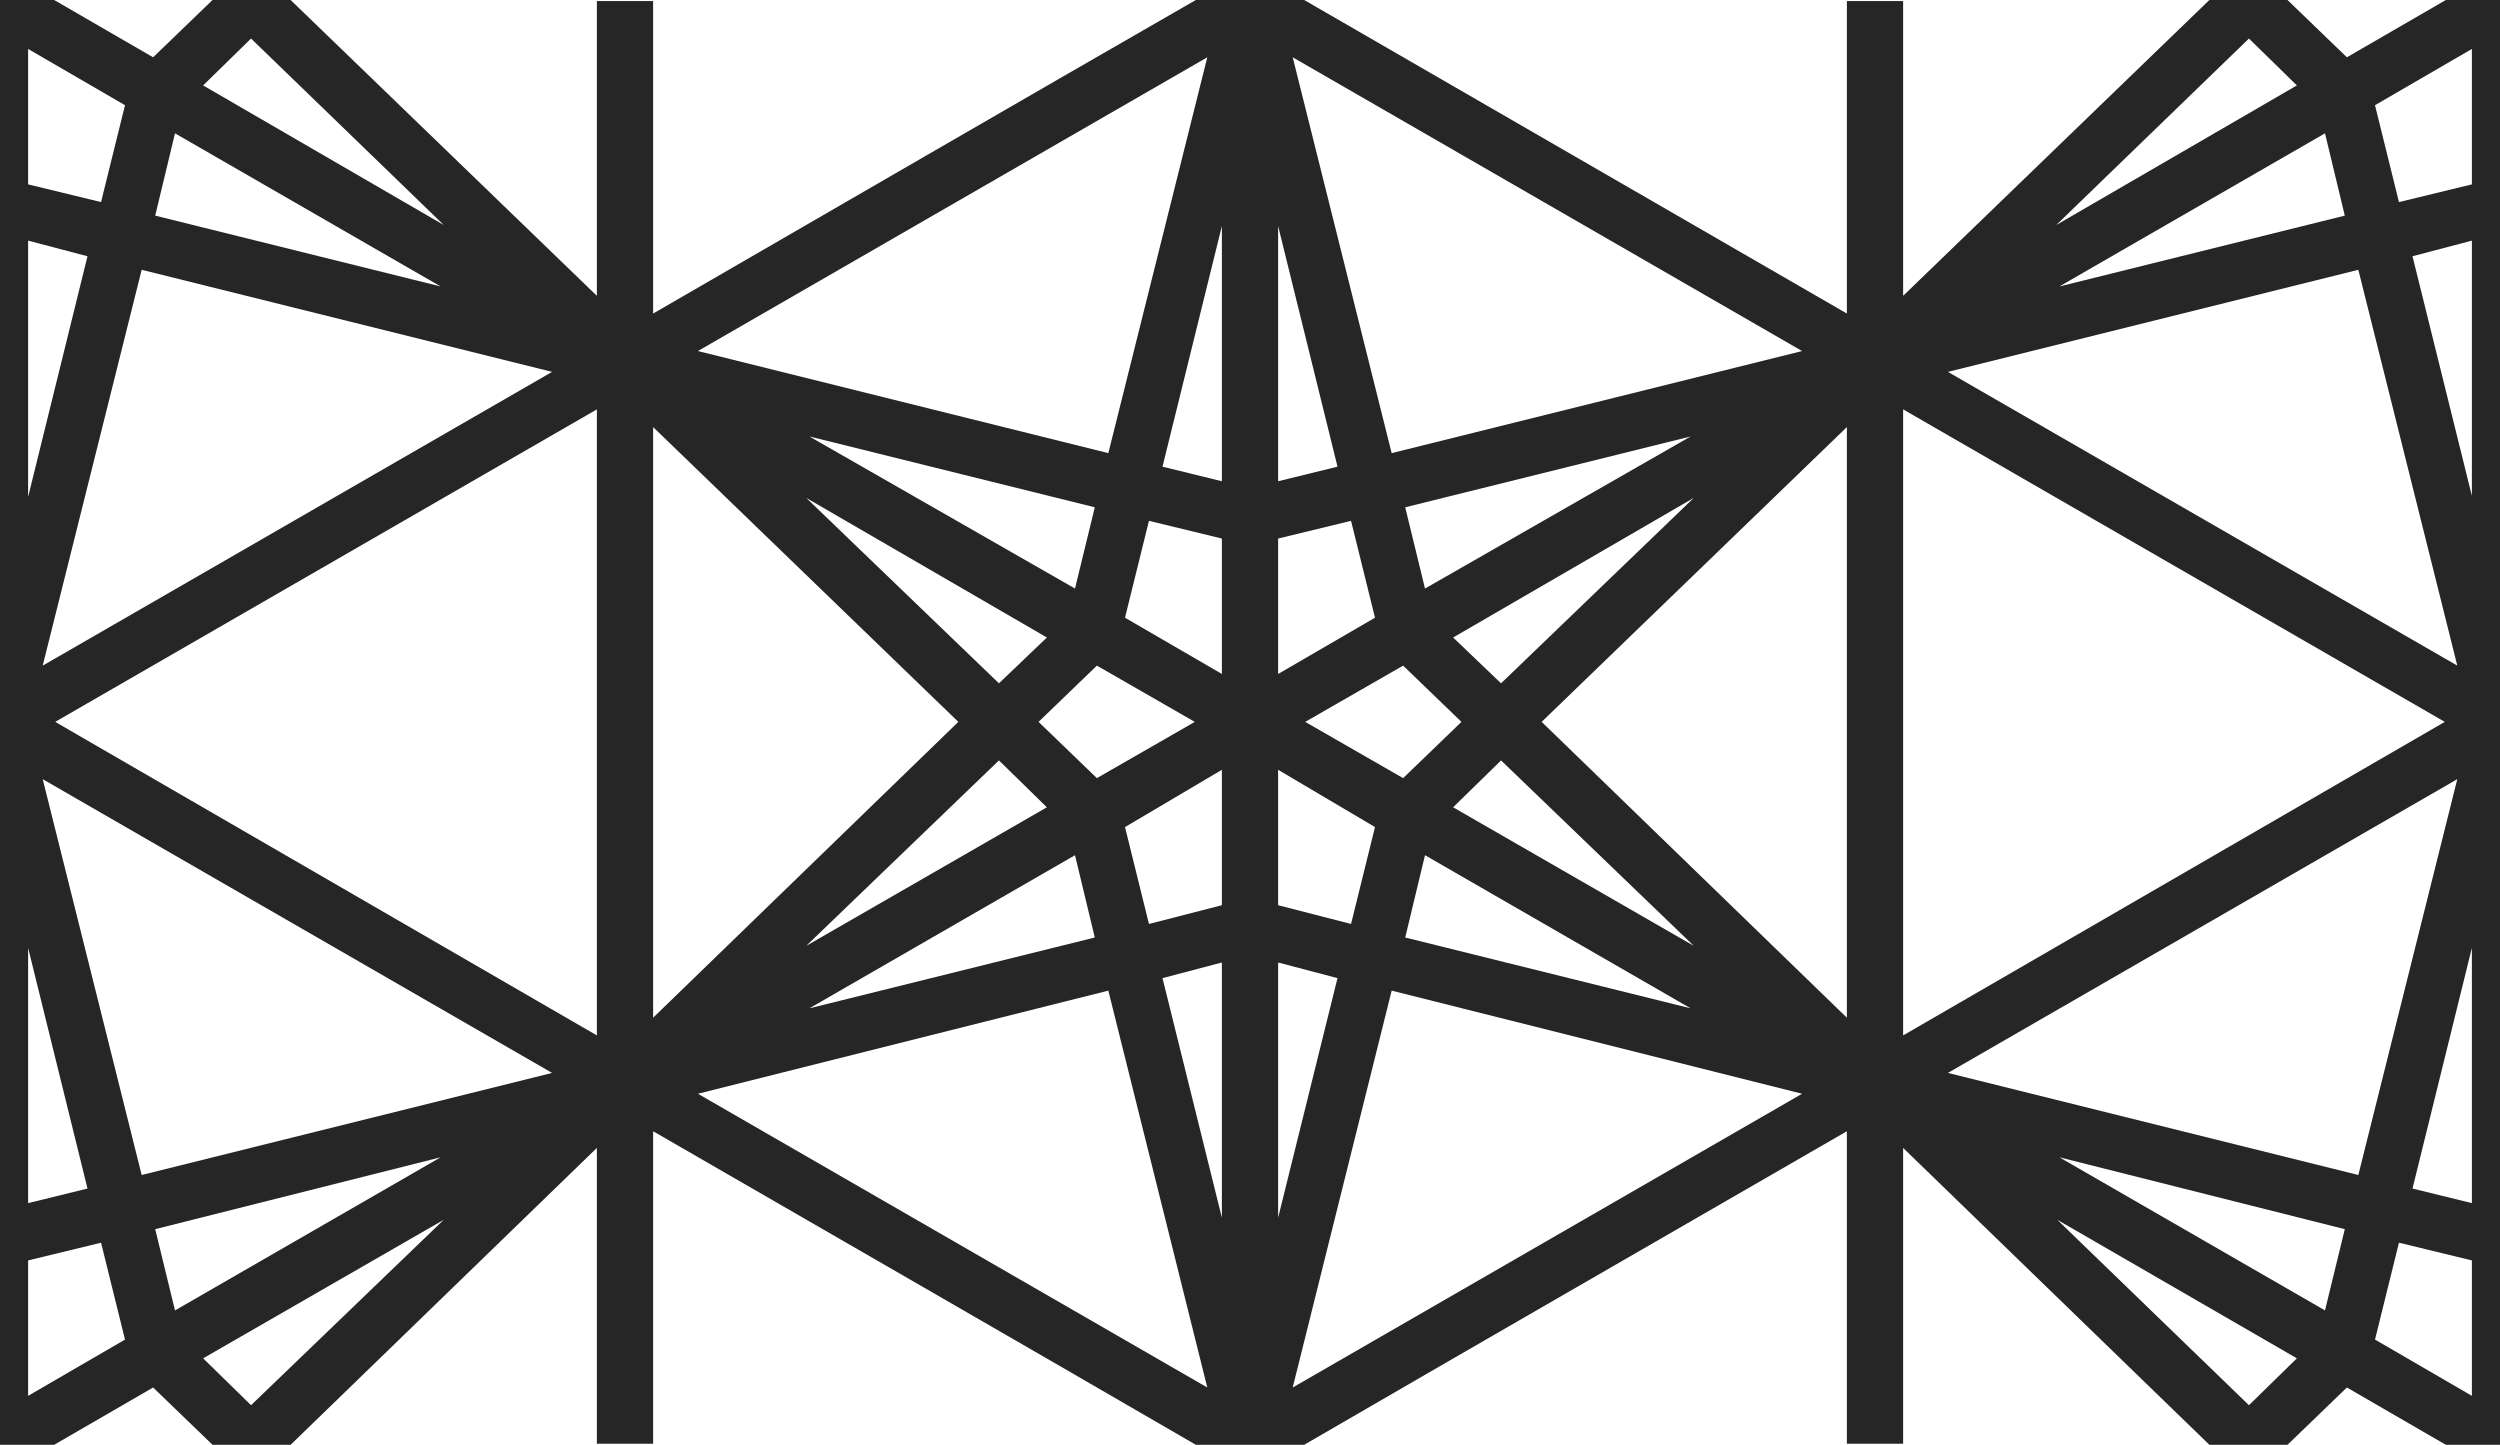
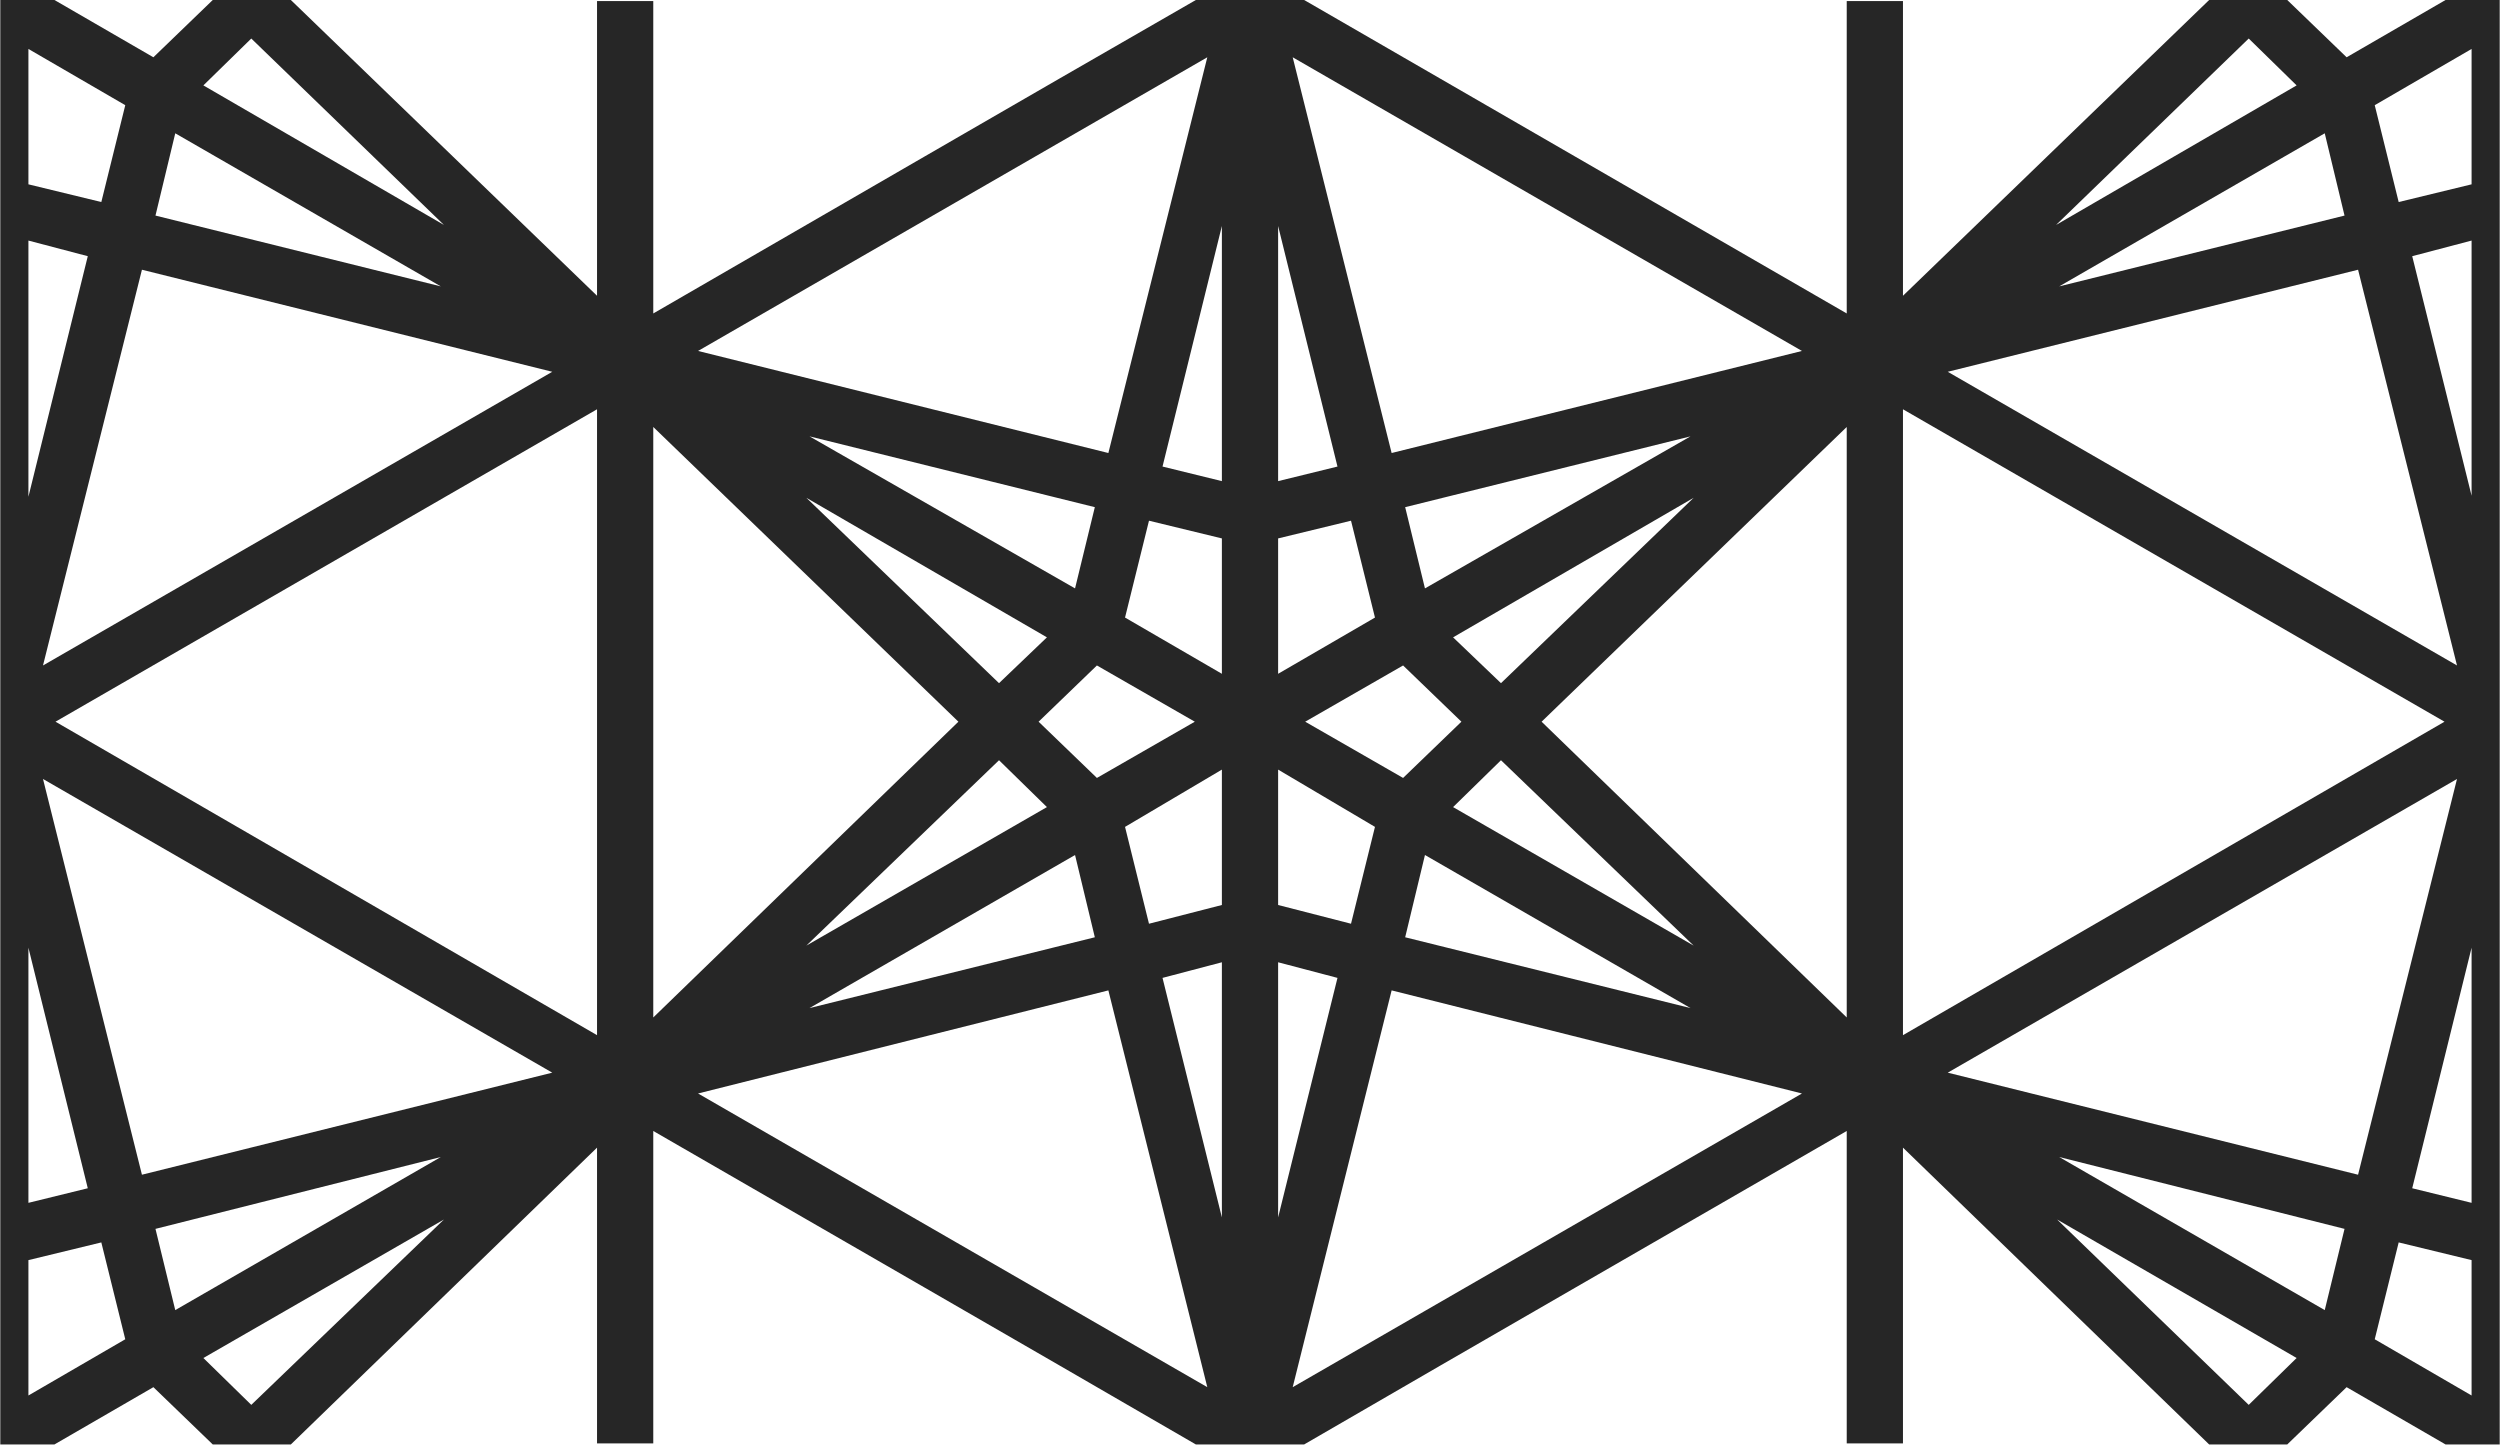
- <svg xmlns="http://www.w3.org/2000/svg" xml:space="preserve" width="2.4in" height="1.387in" version="1.1" style="shape-rendering:geometricPrecision; text-rendering:geometricPrecision; image-rendering:optimizeQuality; fill-rule:evenodd; clip-rule:evenodd" viewBox="0 0 2400 1387">
+ <svg xmlns="http://www.w3.org/2000/svg" xml:space="preserve" width="720px" height="416px" version="1.1" style="shape-rendering:geometricPrecision; text-rendering:geometricPrecision; image-rendering:optimizeQuality; fill-rule:evenodd; clip-rule:evenodd" viewBox="0 0 2400 1387">
  <defs>
    <style type="text/css">
   
    .fil0 {fill:#262626;fill-rule:nonzero}
   
  </style>
  </defs>
  <g id="Layer_x0020_1">
    <path class="fil0" d="M52 0l95 55 57 -55 75 0 294 284 0 -283 54 0 0 300c173,-100 347,-201 521,-301l104 0 521 301 0 -300 54 0 0 283 294 -284 75 0 57 55 95 -55 52 0 0 1387 -52 0 -95 -55 -57 55 -75 0 -294 -285 0 284 -54 0 0 -300c-173,100 -347,200 -521,301l-104 0c-174,-101 -348,-201 -521,-301l0 300 -54 0 0 -284 -294 285 -75 0 -57 -55 -95 55 -52 0 0 -1387 52 0zm143 82l231 134 -185 -179 -46 45zm1779 134l231 -134 -46 -45 -185 179zm231 1088l-230 -133 184 178 46 -45zm-1779 -133l-231 133 46 45 185 -178zm-399 -694l57 -231 -57 -15 0 246zm70 -283l23 -93 -93 -54 0 130 70 17zm677 284l185 178 46 -44 -231 -134zm258 87l19 -78 -274 -68 255 146zm32 -130l95 -380 -489 282 394 98zm177 -380l95 380 394 -98 -489 -282zm108 432l19 78 255 -146 -274 68zm46 125l46 44 185 -178 -231 134zm885 -511l23 93 70 -17 0 -130 -93 54zm36 145l57 230 0 -245 -57 15zm57 664l-57 231 57 14 0 -245zm-70 283l-23 93 93 54 0 -130 -70 -17zm-677 -285l-185 -178 -46 45 231 133zm-258 -87l-19 79 274 68 -255 -147zm-32 130l-95 381 489 -282 -394 -99zm-177 381l-95 -381 -394 99 489 282zm-108 -432l-19 -79 -255 147 274 -68zm-46 -125l-46 -45 -185 178 231 -133zm-885 511l-23 -93 -70 17 0 130 93 -54zm-36 -145l-57 -231 0 245 57 -14zm84 -1013l-19 79 274 68 -255 -147zm-32 131l-95 380 489 -282 -394 -98zm-95 489l95 380 394 -98c-163,-94 -326,-188 -489,-282zm108 432l19 78 255 -147 -274 69zm478 -203l293 -284 -293 -283 0 567zm370 -284l56 54 94 -54 -94 -54 -56 54zm83 101l23 93 70 -18 0 -130 -93 55zm36 145l57 230 0 -245 -57 15zm111 230l57 -230 -57 -15 0 245zm70 -282l23 -93 -93 -55 0 130 70 18zm50 -140l56 -54 -56 -54 -94 54 94 54zm-27 -154l-23 -93 -70 17 0 130 93 -54zm-36 -145l-57 -231 0 245 57 -14zm-111 -231l-57 231 57 14 0 -245zm-70 283l-23 93 93 54 0 -130 -70 -17zm670 -90l-293 283 293 284 0 -567zm459 848l19 -78 -274 -69 255 147zm32 -130l95 -380 -489 282 394 98zm95 -489l-95 -380 -394 98 489 282zm-108 -432l-19 -79 -255 147 274 -68zm-424 186l0 601 520 -301 -520 -300zm-1254 601l0 -601 -520 300 520 301z" />
  </g>
</svg>
